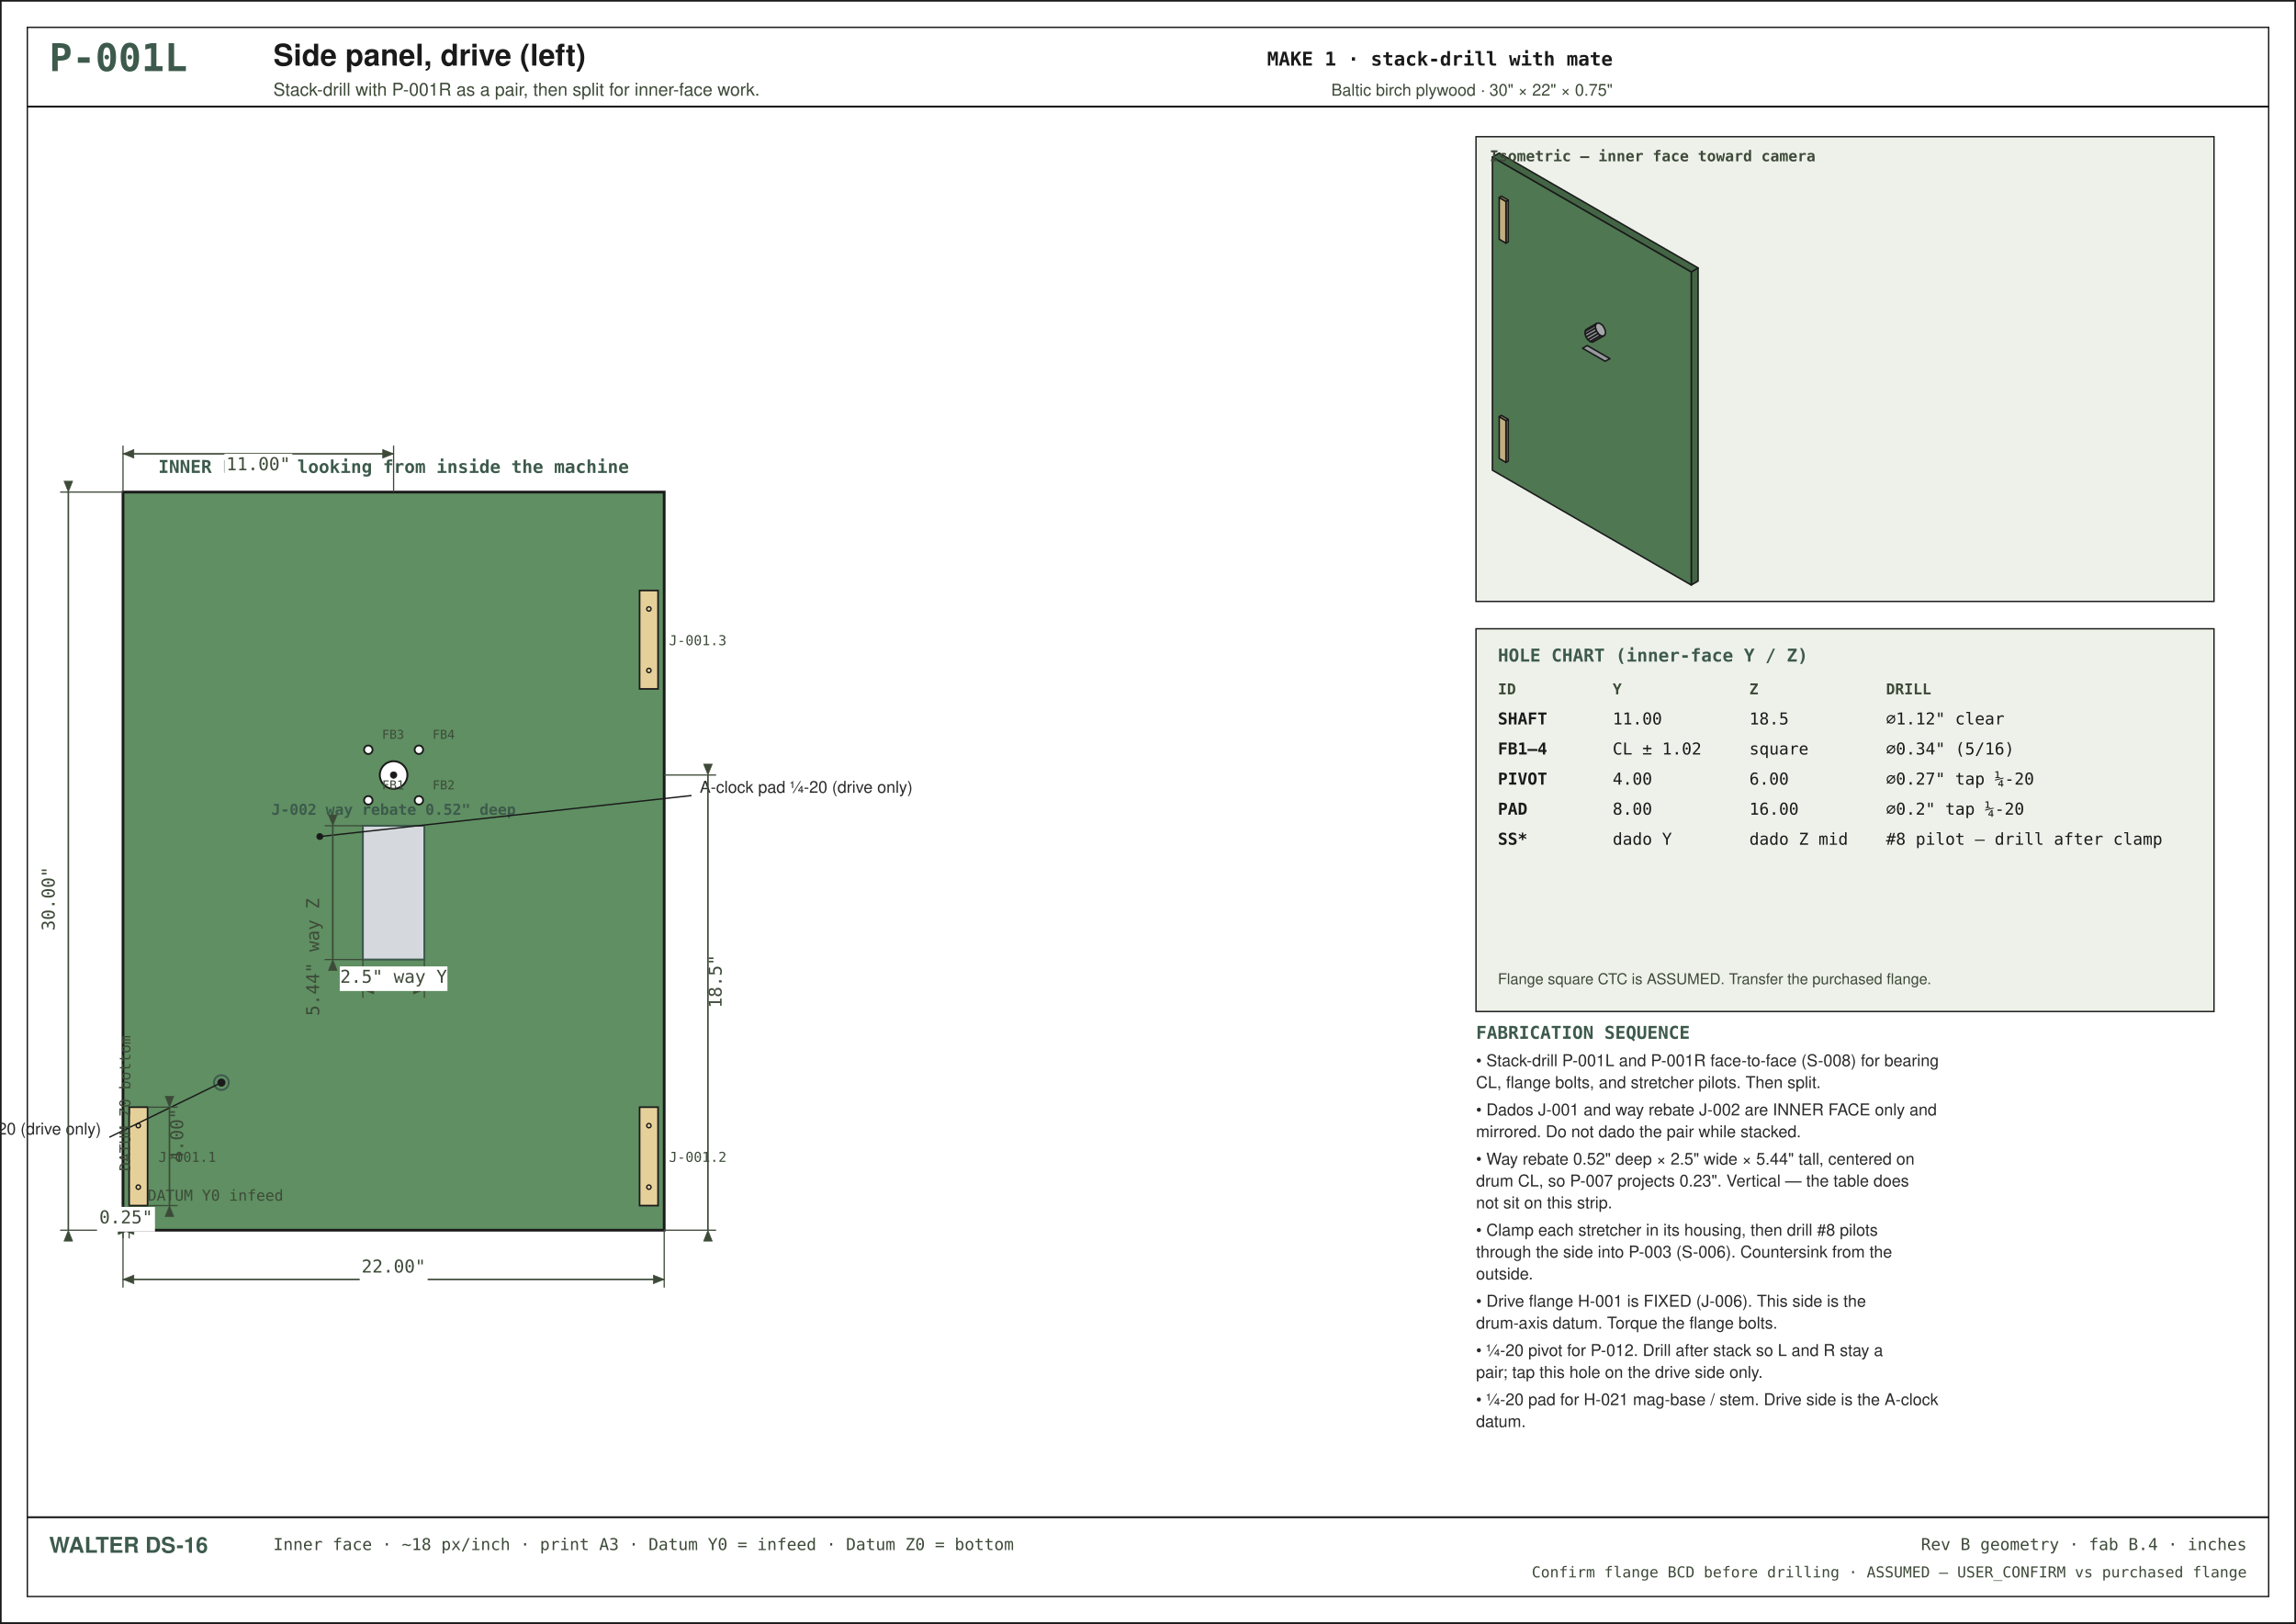
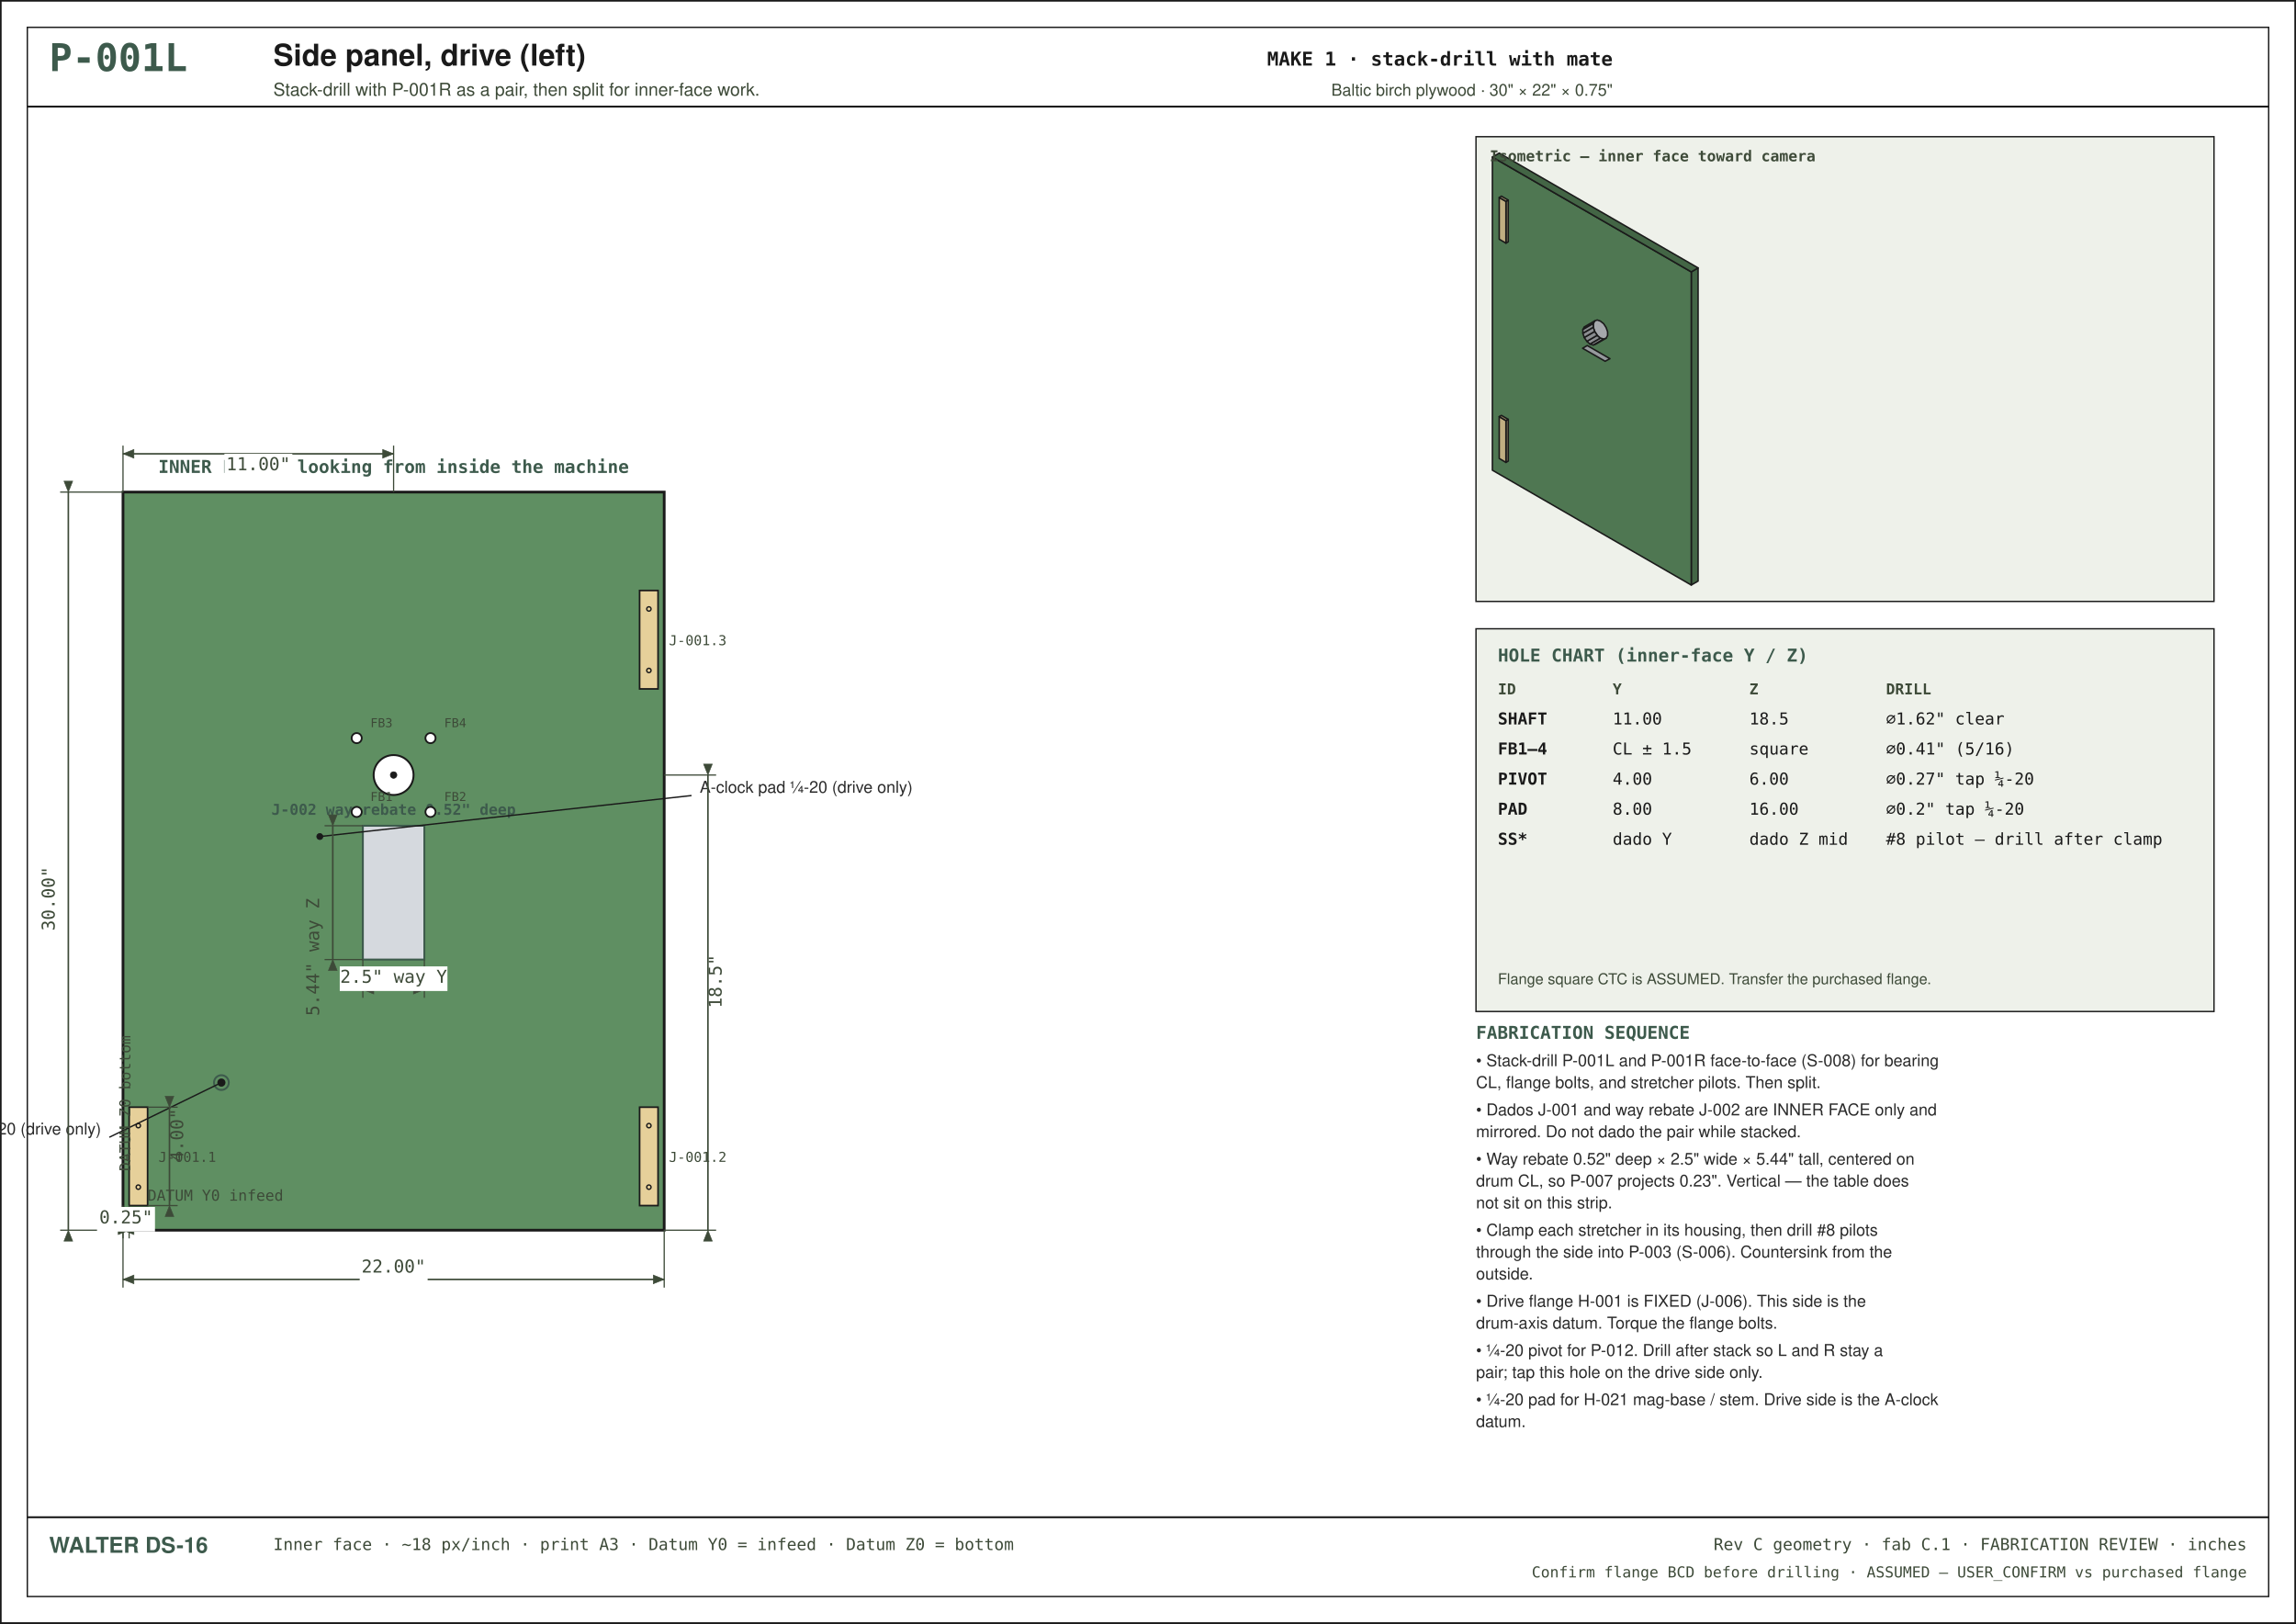
<svg xmlns="http://www.w3.org/2000/svg" width="1680" height="1188" viewBox="0 0 1680 1188">
  <rect x="0.0" y="0.0" width="1680.0" height="1188.0" fill="#ffffff" stroke="#1a1a1a" stroke-width="2.4" />
  <rect x="20.0" y="20.0" width="1640.0" height="1148.0" fill="none" stroke="#1a1a1a" stroke-width="1.0" />
  <line x1="20.0" y1="78.0" x2="1660.0" y2="78.0" stroke="#1a1a1a" stroke-width="1.4" />
  <line x1="20.0" y1="1110.0" x2="1660.0" y2="1110.0" stroke="#1a1a1a" stroke-width="1.4" />
  <text x="36.0" y="52.0" font-family="IBM Plex Mono, Menlo, monospace" font-size="28" fill="#3d5a4c" text-anchor="start" font-weight="600">P-001L</text>
  <text x="200.0" y="48.0" font-family="Libre Franklin, Helvetica, Arial, sans-serif" font-size="22" fill="#1a1a1a" text-anchor="start" font-weight="600">Side panel, drive (left)</text>
  <text x="200.0" y="70.0" font-family="Libre Franklin, Helvetica, Arial, sans-serif" font-size="13" fill="#3d4a38" text-anchor="start">Stack-drill with P-001R as a pair, then split for inner-face work.</text>
  <text x="1180.0" y="48.0" font-family="IBM Plex Mono, Menlo, monospace" font-size="14" fill="#1a1a1a" text-anchor="end" font-weight="600">MAKE 1  ·  stack-drill with mate</text>
  <text x="1180.0" y="70.0" font-family="Libre Franklin, Helvetica, Arial, sans-serif" font-size="12" fill="#3d4a38" text-anchor="end">Baltic birch plywood  ·  30" × 22" × 0.75"</text>
  <text x="36.0" y="1136.0" font-family="Libre Franklin, Helvetica, Arial, sans-serif" font-size="16" fill="#3d5a4c" text-anchor="start" font-weight="600">WALTER DS-16</text>
  <text x="200.0" y="1134.0" font-family="IBM Plex Mono, Menlo, monospace" font-size="12" fill="#3d4a38" text-anchor="start">Inner face · ~18 px/inch · print A3 · Datum Y0 = infeed · Datum Z0 = bottom</text>
-   <text x="1644.0" y="1134.0" font-family="IBM Plex Mono, Menlo, monospace" font-size="12" fill="#3d4a38" text-anchor="end">Rev B geometry · fab B.4 · inches</text>
+   <text x="1644.0" y="1134.0" font-family="IBM Plex Mono, Menlo, monospace" font-size="12" fill="#3d4a38" text-anchor="end">Rev C geometry · fab C.1 · FABRICATION REVIEW · inches</text>
  <text x="1644.0" y="1154.0" font-family="IBM Plex Mono, Menlo, monospace" font-size="11" fill="#3d4a38" text-anchor="end">Confirm flange BCD before drilling · ASSUMED — USER_CONFIRM vs purchased flange</text>
  <rect x="90.0" y="360.0" width="396.0" height="540.0" fill="#5f8f62" stroke="#1a1a1a" stroke-width="2.0" />
  <text x="288.0" y="346.0" font-family="IBM Plex Mono, Menlo, monospace" font-size="13" fill="#3d5a4c" text-anchor="middle" font-weight="600">INNER FACE — looking from inside the machine</text>
  <rect x="265.5" y="604.1" width="45.0" height="97.9" fill="#d5d9de" stroke="#3d5a4c" stroke-width="1.4" />
  <text x="288.0" y="596.1" font-family="IBM Plex Mono, Menlo, monospace" font-size="11" fill="#3d5a4c" text-anchor="middle" font-weight="600">J-002 way rebate  0.52" deep</text>
  <rect x="94.5" y="810.0" width="13.5" height="72.0" fill="#e6d09a" stroke="#1a1a1a" stroke-width="1.2" />
  <text x="116.0" y="850.0" font-family="IBM Plex Mono, Menlo, monospace" font-size="10" fill="#3d4a38" text-anchor="start">J-001.1</text>
  <rect x="468.0" y="810.0" width="13.5" height="72.0" fill="#e6d09a" stroke="#1a1a1a" stroke-width="1.2" />
  <text x="489.5" y="850.0" font-family="IBM Plex Mono, Menlo, monospace" font-size="10" fill="#3d4a38" text-anchor="start">J-001.2</text>
  <rect x="468.0" y="432.0" width="13.5" height="72.0" fill="#e6d09a" stroke="#1a1a1a" stroke-width="1.2" />
  <text x="489.5" y="472.0" font-family="IBM Plex Mono, Menlo, monospace" font-size="10" fill="#3d4a38" text-anchor="start">J-001.3</text>
-   <circle cx="288.0" cy="567.0" r="10.1" fill="#ffffff" stroke="#1a1a1a" stroke-width="1.4" />
+   <circle cx="288.0" cy="567.0" r="14.6" fill="#ffffff" stroke="#1a1a1a" stroke-width="1.4" />
  <circle cx="288.0" cy="567.0" r="2.4" fill="#1a1a1a" stroke="#1a1a1a" stroke-width="0.5" />
-   <circle cx="269.5" cy="585.5" r="3.1" fill="#ffffff" stroke="#1a1a1a" stroke-width="1.3" />
-   <text x="279.5" y="577.5" font-family="IBM Plex Mono, Menlo, monospace" font-size="9" fill="#3d4a38" text-anchor="start">FB1</text>
-   <circle cx="306.5" cy="585.5" r="3.1" fill="#ffffff" stroke="#1a1a1a" stroke-width="1.3" />
-   <text x="316.5" y="577.5" font-family="IBM Plex Mono, Menlo, monospace" font-size="9" fill="#3d4a38" text-anchor="start">FB2</text>
-   <circle cx="269.5" cy="548.5" r="3.1" fill="#ffffff" stroke="#1a1a1a" stroke-width="1.3" />
-   <text x="279.5" y="540.5" font-family="IBM Plex Mono, Menlo, monospace" font-size="9" fill="#3d4a38" text-anchor="start">FB3</text>
-   <circle cx="306.5" cy="548.5" r="3.1" fill="#ffffff" stroke="#1a1a1a" stroke-width="1.3" />
-   <text x="316.5" y="540.5" font-family="IBM Plex Mono, Menlo, monospace" font-size="9" fill="#3d4a38" text-anchor="start">FB4</text>
+   <circle cx="261.0" cy="594.0" r="3.7" fill="#ffffff" stroke="#1a1a1a" stroke-width="1.3" />
+   <text x="271.0" y="586.0" font-family="IBM Plex Mono, Menlo, monospace" font-size="9" fill="#3d4a38" text-anchor="start">FB1</text>
+   <circle cx="315.0" cy="594.0" r="3.7" fill="#ffffff" stroke="#1a1a1a" stroke-width="1.3" />
+   <text x="325.0" y="586.0" font-family="IBM Plex Mono, Menlo, monospace" font-size="9" fill="#3d4a38" text-anchor="start">FB2</text>
+   <circle cx="261.0" cy="540.0" r="3.7" fill="#ffffff" stroke="#1a1a1a" stroke-width="1.3" />
+   <text x="271.0" y="532.0" font-family="IBM Plex Mono, Menlo, monospace" font-size="9" fill="#3d4a38" text-anchor="start">FB3</text>
+   <circle cx="315.0" cy="540.0" r="3.7" fill="#ffffff" stroke="#1a1a1a" stroke-width="1.3" />
+   <text x="325.0" y="532.0" font-family="IBM Plex Mono, Menlo, monospace" font-size="9" fill="#3d4a38" text-anchor="start">FB4</text>
  <circle cx="101.2" cy="868.5" r="1.6" fill="none" stroke="#1a1a1a" stroke-width="1.0" />
  <circle cx="101.2" cy="823.5" r="1.6" fill="none" stroke="#1a1a1a" stroke-width="1.0" />
  <circle cx="474.8" cy="868.5" r="1.6" fill="none" stroke="#1a1a1a" stroke-width="1.0" />
  <circle cx="474.8" cy="823.5" r="1.6" fill="none" stroke="#1a1a1a" stroke-width="1.0" />
  <circle cx="474.8" cy="490.5" r="1.6" fill="none" stroke="#1a1a1a" stroke-width="1.0" />
  <circle cx="474.8" cy="445.5" r="1.6" fill="none" stroke="#1a1a1a" stroke-width="1.0" />
  <circle cx="162.0" cy="792.0" r="5.4" fill="none" stroke="#3d5a4c" stroke-width="1.4" />
  <circle cx="162.0" cy="792.0" r="2.4" fill="#ffffff" stroke="#1a1a1a" stroke-width="1.2" />
  <line x1="162.0" y1="792.0" x2="80.0" y2="832.0" stroke="#1a1a1a" stroke-width="1.0" />
  <circle cx="162.0" cy="792.0" r="2.2" fill="#1a1a1a" stroke="#1a1a1a" stroke-width="0.5" />
  <text x="74.0" y="830.0" font-family="Libre Franklin, Helvetica, Arial, sans-serif" font-size="12" fill="#2a2a2a" text-anchor="end">Motor pivot ¼-20  (drive only)</text>
  <circle cx="234.0" cy="612.0" r="1.8" fill="#ffffff" stroke="#3d5a4c" stroke-width="1.4" />
  <line x1="234.0" y1="612.0" x2="506.0" y2="582.0" stroke="#1a1a1a" stroke-width="1.0" />
  <circle cx="234.0" cy="612.0" r="2.2" fill="#1a1a1a" stroke="#1a1a1a" stroke-width="0.5" />
  <text x="512.0" y="580.0" font-family="Libre Franklin, Helvetica, Arial, sans-serif" font-size="12" fill="#2a2a2a" text-anchor="start">A-clock pad ¼-20  (drive only)</text>
  <line x1="90.0" y1="900.0" x2="90.0" y2="942.0" stroke="#3d4a38" stroke-width="0.9" />
  <line x1="486.0" y1="900.0" x2="486.0" y2="942.0" stroke="#3d4a38" stroke-width="0.9" />
  <line x1="90.0" y1="936.0" x2="486.0" y2="936.0" stroke="#3d4a38" stroke-width="1.15" />
  <polygon points="90.0,936.0 98.0,932.8 98.0,939.2" fill="#3d4a38" stroke="#3d4a38" stroke-width="0.4" />
  <polygon points="486.0,936.0 478.0,932.8 478.0,939.2" fill="#3d4a38" stroke="#3d4a38" stroke-width="0.4" />
  <rect x="263.2" y="919.0" width="49.7" height="18.0" fill="#ffffff" />
  <text x="288.0" y="931.0" font-family="IBM Plex Mono, Menlo, monospace" font-size="13" fill="#3d4a38" text-anchor="middle">22.00"</text>
  <line x1="90.0" y1="900.0" x2="44.0" y2="900.0" stroke="#3d4a38" stroke-width="0.9" />
  <line x1="90.0" y1="360.0" x2="44.0" y2="360.0" stroke="#3d4a38" stroke-width="0.9" />
  <line x1="50.0" y1="900.0" x2="50.0" y2="360.0" stroke="#3d4a38" stroke-width="1.15" />
  <polygon points="50.0,900.0 46.8,908.0 53.2,908.0" fill="#3d4a38" stroke="#3d4a38" stroke-width="0.4" />
  <polygon points="50.0,360.0 46.8,352.0 53.2,352.0" fill="#3d4a38" stroke="#3d4a38" stroke-width="0.4" />
  <text x="40.0" y="634.0" font-family="IBM Plex Mono, Menlo, monospace" font-size="13" fill="#3d4a38" text-anchor="end" transform="rotate(-90 40.0 634.0)">30.00"</text>
  <line x1="90.0" y1="360.0" x2="90.0" y2="326.0" stroke="#3d4a38" stroke-width="0.9" />
  <line x1="288.0" y1="360.0" x2="288.0" y2="326.0" stroke="#3d4a38" stroke-width="0.9" />
  <line x1="90.0" y1="332.0" x2="288.0" y2="332.0" stroke="#3d4a38" stroke-width="1.15" />
  <polygon points="90.0,332.0 98.0,328.8 98.0,335.2" fill="#3d4a38" stroke="#3d4a38" stroke-width="0.4" />
  <polygon points="288.0,332.0 280.0,328.8 280.0,335.2" fill="#3d4a38" stroke="#3d4a38" stroke-width="0.4" />
  <rect x="164.2" y="332.0" width="49.7" height="18.0" fill="#ffffff" />
  <text x="189.0" y="344.0" font-family="IBM Plex Mono, Menlo, monospace" font-size="13" fill="#3d4a38" text-anchor="middle">11.00"</text>
  <line x1="486.0" y1="900.0" x2="524.0" y2="900.0" stroke="#3d4a38" stroke-width="0.9" />
  <line x1="486.0" y1="567.0" x2="524.0" y2="567.0" stroke="#3d4a38" stroke-width="0.9" />
  <line x1="518.0" y1="900.0" x2="518.0" y2="567.0" stroke="#3d4a38" stroke-width="1.15" />
  <polygon points="518.0,900.0 514.8,908.0 521.2,908.0" fill="#3d4a38" stroke="#3d4a38" stroke-width="0.4" />
  <polygon points="518.0,567.0 514.8,559.0 521.2,559.0" fill="#3d4a38" stroke="#3d4a38" stroke-width="0.4" />
  <text x="528.0" y="737.5" font-family="IBM Plex Mono, Menlo, monospace" font-size="13" fill="#3d4a38" text-anchor="start" transform="rotate(-90 528.0 737.5)">18.5"</text>
  <line x1="265.5" y1="702.0" x2="265.5" y2="730.0" stroke="#3d4a38" stroke-width="0.9" />
  <line x1="310.5" y1="702.0" x2="310.5" y2="730.0" stroke="#3d4a38" stroke-width="0.9" />
  <line x1="265.5" y1="724.0" x2="310.5" y2="724.0" stroke="#3d4a38" stroke-width="1.15" />
  <polygon points="265.5,724.0 273.5,720.8 273.5,727.2" fill="#3d4a38" stroke="#3d4a38" stroke-width="0.4" />
  <polygon points="310.5,724.0 302.5,720.8 302.5,727.2" fill="#3d4a38" stroke="#3d4a38" stroke-width="0.4" />
  <rect x="248.6" y="707.0" width="78.8" height="18.0" fill="#ffffff" />
  <text x="288.0" y="719.0" font-family="IBM Plex Mono, Menlo, monospace" font-size="13" fill="#3d4a38" text-anchor="middle">2.5" way Y</text>
  <line x1="265.5" y1="702.0" x2="237.5" y2="702.0" stroke="#3d4a38" stroke-width="0.9" />
  <line x1="265.5" y1="604.1" x2="237.5" y2="604.1" stroke="#3d4a38" stroke-width="0.9" />
  <line x1="243.5" y1="702.0" x2="243.5" y2="604.1" stroke="#3d4a38" stroke-width="1.15" />
  <polygon points="243.5,702.0 240.3,710.0 246.7,710.0" fill="#3d4a38" stroke="#3d4a38" stroke-width="0.4" />
  <polygon points="243.5,604.1 240.3,596.1 246.7,596.1" fill="#3d4a38" stroke="#3d4a38" stroke-width="0.4" />
  <text x="233.5" y="657.1" font-family="IBM Plex Mono, Menlo, monospace" font-size="13" fill="#3d4a38" text-anchor="end" transform="rotate(-90 233.5 657.1)">5.44" way Z</text>
  <line x1="90.0" y1="882.0" x2="90.0" y2="906.0" stroke="#3d4a38" stroke-width="0.9" />
  <line x1="94.5" y1="882.0" x2="94.5" y2="906.0" stroke="#3d4a38" stroke-width="0.9" />
  <line x1="90.0" y1="900.0" x2="94.5" y2="900.0" stroke="#3d4a38" stroke-width="1.15" />
  <polygon points="90.0,900.0 98.0,896.8 98.0,903.2" fill="#3d4a38" stroke="#3d4a38" stroke-width="0.4" />
  <polygon points="94.5,900.0 86.5,896.8 86.5,903.2" fill="#3d4a38" stroke="#3d4a38" stroke-width="0.4" />
  <rect x="71.0" y="883.0" width="42.4" height="18.0" fill="#ffffff" />
  <text x="92.2" y="895.0" font-family="IBM Plex Mono, Menlo, monospace" font-size="13" fill="#3d4a38" text-anchor="middle">0.25"</text>
  <line x1="108.0" y1="882.0" x2="130.0" y2="882.0" stroke="#3d4a38" stroke-width="0.9" />
  <line x1="108.0" y1="810.0" x2="130.0" y2="810.0" stroke="#3d4a38" stroke-width="0.9" />
  <line x1="124.0" y1="882.0" x2="124.0" y2="810.0" stroke="#3d4a38" stroke-width="1.15" />
  <polygon points="124.0,882.0 120.8,890.0 127.2,890.0" fill="#3d4a38" stroke="#3d4a38" stroke-width="0.4" />
  <polygon points="124.0,810.0 120.8,802.0 127.2,802.0" fill="#3d4a38" stroke="#3d4a38" stroke-width="0.4" />
  <text x="134.0" y="850.0" font-family="IBM Plex Mono, Menlo, monospace" font-size="13" fill="#3d4a38" text-anchor="start" transform="rotate(-90 134.0 850.0)">4.00"</text>
  <text x="108.0" y="878.4" font-family="IBM Plex Mono, Menlo, monospace" font-size="11" fill="#3d4a38" text-anchor="start">DATUM Y0 infeed</text>
  <text x="95.4" y="856.8" font-family="IBM Plex Mono, Menlo, monospace" font-size="11" fill="#3d4a38" text-anchor="start" transform="rotate(-90 95.4 856.8)">DATUM Z0 bottom</text>
  <rect x="1080.0" y="100.0" width="540.0" height="340.0" fill="#eef1ea" stroke="#1a1a1a" stroke-width="1.0" />
  <g stroke="#1a1a1a" stroke-width="1.1" stroke-linejoin="round">
    <polygon points="1239.2,417.5 1240.8,416.5 1240.8,386.0 1239.2,386.9" fill="#a2936c" />
    <polygon points="1234.2,414.6 1239.2,417.5 1239.2,386.9 1234.2,384.1" fill="#c0ae81" />
    <polygon points="1239.2,386.9 1240.8,386.0 1235.9,383.1 1234.2,384.1" fill="#a2936c" />
    <polygon points="1237.5,428.0 1242.5,425.1 1242.5,196.0 1237.5,198.9" fill="#436545" />
    <polygon points="1174.5,305.9 1178.0,303.9 1178.0,262.4 1174.5,264.3" fill="#96999d" />
    <polygon points="1158.0,296.3 1174.5,305.9 1174.5,264.3 1158.0,254.8" fill="#b2b6ba" />
    <polygon points="1092.0,344.0 1237.5,428.0 1237.5,198.9 1092.0,114.9" fill="#4f7752" />
-     <polygon points="1165.0,250.3 1166.3,249.8 1173.9,245.4 1172.7,245.9" fill="#8b8d90" />
+     <polygon points="1165.8,252.4 1167.6,251.8 1175.2,247.4 1173.4,248.0" fill="#8b8d90" />
    <polygon points="1174.5,264.3 1178.0,262.4 1161.4,252.8 1158.0,254.8" fill="#96999d" />
-     <polygon points="1163.4,249.8 1165.0,250.3 1172.7,245.9 1171.0,245.4" fill="#8b8d90" />
-     <polygon points="1161.8,248.4 1163.4,249.8 1171.0,245.4 1169.4,244.0" fill="#8b8d90" />
-     <polygon points="1171.0,236.8 1169.4,236.3 1168.1,236.7 1167.4,238.0 1167.4,239.9 1168.1,242.1 1169.4,244.0 1171.0,245.4 1172.7,245.9 1173.9,245.4 1174.7,244.1 1174.7,242.2 1173.9,240.1 1172.7,238.1" fill="#a5a7ab" />
-     <polygon points="1160.5,246.5 1161.8,248.4 1169.4,244.0 1168.1,242.1" fill="#8b8d90" />
-     <polygon points="1159.8,244.3 1160.5,246.5 1168.1,242.1 1167.4,239.9" fill="#8b8d90" />
-     <polygon points="1160.5,241.1 1159.8,242.4 1167.4,238.0 1168.1,236.7" fill="#949699" />
-     <polygon points="1159.8,242.4 1159.8,244.3 1167.4,239.9 1167.4,238.0" fill="#8b8d90" />
+     <polygon points="1163.4,251.7 1165.8,252.4 1173.4,248.0 1171.0,247.3" fill="#8b8d90" />
+     <polygon points="1161.1,249.7 1163.4,251.7 1171.0,247.3 1168.7,245.3" fill="#8b8d90" />
+     <polygon points="1171.0,234.9 1168.7,234.1 1166.8,234.8 1165.8,236.7 1165.8,239.4 1166.8,242.5 1168.7,245.3 1171.0,247.3 1173.4,248.0 1175.2,247.4 1176.3,245.5 1176.3,242.7 1175.2,239.6 1173.4,236.8" fill="#a5a7ab" />
+     <polygon points="1159.2,246.9 1161.1,249.7 1168.7,245.3 1166.8,242.5" fill="#8b8d90" />
+     <polygon points="1158.2,243.8 1159.2,246.9 1166.8,242.5 1165.8,239.4" fill="#8b8d90" />
+     <polygon points="1159.2,239.2 1158.2,241.1 1165.8,236.7 1166.8,234.8" fill="#949699" />
+     <polygon points="1158.2,241.1 1158.2,243.8 1165.8,239.4 1165.8,236.7" fill="#8b8d90" />
    <polygon points="1237.5,198.9 1242.5,196.0 1097.0,112.0 1092.0,114.9" fill="#436545" />
    <polygon points="1101.9,338.3 1103.6,337.3 1103.6,306.8 1101.9,307.7" fill="#a2936c" />
    <polygon points="1097.0,335.4 1101.9,338.3 1101.9,307.7 1097.0,304.8" fill="#c0ae81" />
    <polygon points="1101.9,307.7 1103.6,306.8 1098.6,303.9 1097.0,304.8" fill="#a2936c" />
    <polygon points="1101.9,177.9 1103.6,176.9 1103.6,146.4 1101.9,147.3" fill="#a2936c" />
    <polygon points="1097.0,175.0 1101.9,177.9 1101.9,147.3 1097.0,144.5" fill="#c0ae81" />
    <polygon points="1101.9,147.3 1103.6,146.4 1098.6,143.5 1097.0,144.5" fill="#a2936c" />
  </g>
  <text x="1090.0" y="118.0" font-family="IBM Plex Mono, Menlo, monospace" font-size="11" fill="#3d4a38" text-anchor="start" font-weight="600">Isometric — inner face toward camera</text>
  <rect x="1080.0" y="460.0" width="540.0" height="280.0" fill="#eef1ea" stroke="#1a1a1a" stroke-width="1.0" />
  <text x="1096.0" y="484.0" font-family="IBM Plex Mono, Menlo, monospace" font-size="13" fill="#3d5a4c" text-anchor="start" font-weight="600">HOLE CHART  (inner-face Y / Z)</text>
  <text x="1096.0" y="508.0" font-family="IBM Plex Mono, Menlo, monospace" font-size="11" fill="#3d4a38" text-anchor="start" font-weight="600">ID</text>
  <text x="1180.0" y="508.0" font-family="IBM Plex Mono, Menlo, monospace" font-size="11" fill="#3d4a38" text-anchor="start" font-weight="600">Y</text>
  <text x="1280.0" y="508.0" font-family="IBM Plex Mono, Menlo, monospace" font-size="11" fill="#3d4a38" text-anchor="start" font-weight="600">Z</text>
  <text x="1380.0" y="508.0" font-family="IBM Plex Mono, Menlo, monospace" font-size="11" fill="#3d4a38" text-anchor="start" font-weight="600">DRILL</text>
  <text x="1096.0" y="530.0" font-family="IBM Plex Mono, Menlo, monospace" font-size="12" fill="#1a1a1a" text-anchor="start" font-weight="600">SHAFT</text>
  <text x="1180.0" y="530.0" font-family="IBM Plex Mono, Menlo, monospace" font-size="12" fill="#1a1a1a" text-anchor="start">11.00</text>
  <text x="1280.0" y="530.0" font-family="IBM Plex Mono, Menlo, monospace" font-size="12" fill="#1a1a1a" text-anchor="start">18.5</text>
-   <text x="1380.0" y="530.0" font-family="IBM Plex Mono, Menlo, monospace" font-size="12" fill="#1a1a1a" text-anchor="start">⌀1.12" clear</text>
+   <text x="1380.0" y="530.0" font-family="IBM Plex Mono, Menlo, monospace" font-size="12" fill="#1a1a1a" text-anchor="start">⌀1.62" clear</text>
  <text x="1096.0" y="552.0" font-family="IBM Plex Mono, Menlo, monospace" font-size="12" fill="#1a1a1a" text-anchor="start" font-weight="600">FB1–4</text>
-   <text x="1180.0" y="552.0" font-family="IBM Plex Mono, Menlo, monospace" font-size="12" fill="#1a1a1a" text-anchor="start">CL ± 1.02</text>
+   <text x="1180.0" y="552.0" font-family="IBM Plex Mono, Menlo, monospace" font-size="12" fill="#1a1a1a" text-anchor="start">CL ± 1.5</text>
  <text x="1280.0" y="552.0" font-family="IBM Plex Mono, Menlo, monospace" font-size="12" fill="#1a1a1a" text-anchor="start">square</text>
-   <text x="1380.0" y="552.0" font-family="IBM Plex Mono, Menlo, monospace" font-size="12" fill="#1a1a1a" text-anchor="start">⌀0.34"  (5/16)</text>
+   <text x="1380.0" y="552.0" font-family="IBM Plex Mono, Menlo, monospace" font-size="12" fill="#1a1a1a" text-anchor="start">⌀0.41"  (5/16)</text>
  <text x="1096.0" y="574.0" font-family="IBM Plex Mono, Menlo, monospace" font-size="12" fill="#1a1a1a" text-anchor="start" font-weight="600">PIVOT</text>
  <text x="1180.0" y="574.0" font-family="IBM Plex Mono, Menlo, monospace" font-size="12" fill="#1a1a1a" text-anchor="start">4.00</text>
  <text x="1280.0" y="574.0" font-family="IBM Plex Mono, Menlo, monospace" font-size="12" fill="#1a1a1a" text-anchor="start">6.00</text>
  <text x="1380.0" y="574.0" font-family="IBM Plex Mono, Menlo, monospace" font-size="12" fill="#1a1a1a" text-anchor="start">⌀0.27" tap ¼-20</text>
  <text x="1096.0" y="596.0" font-family="IBM Plex Mono, Menlo, monospace" font-size="12" fill="#1a1a1a" text-anchor="start" font-weight="600">PAD</text>
  <text x="1180.0" y="596.0" font-family="IBM Plex Mono, Menlo, monospace" font-size="12" fill="#1a1a1a" text-anchor="start">8.00</text>
  <text x="1280.0" y="596.0" font-family="IBM Plex Mono, Menlo, monospace" font-size="12" fill="#1a1a1a" text-anchor="start">16.00</text>
  <text x="1380.0" y="596.0" font-family="IBM Plex Mono, Menlo, monospace" font-size="12" fill="#1a1a1a" text-anchor="start">⌀0.2" tap ¼-20</text>
  <text x="1096.0" y="618.0" font-family="IBM Plex Mono, Menlo, monospace" font-size="12" fill="#1a1a1a" text-anchor="start" font-weight="600">SS*</text>
  <text x="1180.0" y="618.0" font-family="IBM Plex Mono, Menlo, monospace" font-size="12" fill="#1a1a1a" text-anchor="start">dado Y</text>
  <text x="1280.0" y="618.0" font-family="IBM Plex Mono, Menlo, monospace" font-size="12" fill="#1a1a1a" text-anchor="start">dado Z mid</text>
  <text x="1380.0" y="618.0" font-family="IBM Plex Mono, Menlo, monospace" font-size="12" fill="#1a1a1a" text-anchor="start">#8 pilot — drill after clamp</text>
  <text x="1096.0" y="720.0" font-family="Libre Franklin, Helvetica, Arial, sans-serif" font-size="11" fill="#3d4a38" text-anchor="start">Flange square CTC is ASSUMED. Transfer the purchased flange.</text>
  <text x="1080.0" y="760.0" font-family="IBM Plex Mono, Menlo, monospace" font-size="13" fill="#3d5a4c" text-anchor="start" font-weight="600">FABRICATION SEQUENCE</text>
  <text x="1080.0" y="780.0" font-family="Libre Franklin, Helvetica, Arial, sans-serif" font-size="12" fill="#2a2a2a" text-anchor="start">• Stack-drill P-001L and P-001R face-to-face (S-008) for bearing</text>
  <text x="1080.0" y="796.0" font-family="Libre Franklin, Helvetica, Arial, sans-serif" font-size="12" fill="#2a2a2a" text-anchor="start">  CL, flange bolts, and stretcher pilots. Then split.</text>
  <text x="1080.0" y="816.0" font-family="Libre Franklin, Helvetica, Arial, sans-serif" font-size="12" fill="#2a2a2a" text-anchor="start">• Dados J-001 and way rebate J-002 are INNER FACE only and</text>
  <text x="1080.0" y="832.0" font-family="Libre Franklin, Helvetica, Arial, sans-serif" font-size="12" fill="#2a2a2a" text-anchor="start">  mirrored. Do not dado the pair while stacked.</text>
  <text x="1080.0" y="852.0" font-family="Libre Franklin, Helvetica, Arial, sans-serif" font-size="12" fill="#2a2a2a" text-anchor="start">• Way rebate 0.52" deep × 2.5" wide × 5.44" tall, centered on</text>
  <text x="1080.0" y="868.0" font-family="Libre Franklin, Helvetica, Arial, sans-serif" font-size="12" fill="#2a2a2a" text-anchor="start">  drum CL, so P-007 projects 0.23". Vertical — the table does</text>
  <text x="1080.0" y="884.0" font-family="Libre Franklin, Helvetica, Arial, sans-serif" font-size="12" fill="#2a2a2a" text-anchor="start">  not sit on this strip.</text>
  <text x="1080.0" y="904.0" font-family="Libre Franklin, Helvetica, Arial, sans-serif" font-size="12" fill="#2a2a2a" text-anchor="start">• Clamp each stretcher in its housing, then drill #8 pilots</text>
  <text x="1080.0" y="920.0" font-family="Libre Franklin, Helvetica, Arial, sans-serif" font-size="12" fill="#2a2a2a" text-anchor="start">  through the side into P-003 (S-006). Countersink from the</text>
  <text x="1080.0" y="936.0" font-family="Libre Franklin, Helvetica, Arial, sans-serif" font-size="12" fill="#2a2a2a" text-anchor="start">  outside.</text>
  <text x="1080.0" y="956.0" font-family="Libre Franklin, Helvetica, Arial, sans-serif" font-size="12" fill="#2a2a2a" text-anchor="start">• Drive flange H-001 is FIXED (J-006). This side is the</text>
  <text x="1080.0" y="972.0" font-family="Libre Franklin, Helvetica, Arial, sans-serif" font-size="12" fill="#2a2a2a" text-anchor="start">  drum-axis datum. Torque the flange bolts.</text>
  <text x="1080.0" y="992.0" font-family="Libre Franklin, Helvetica, Arial, sans-serif" font-size="12" fill="#2a2a2a" text-anchor="start">• ¼-20 pivot for P-012. Drill after stack so L and R stay a</text>
  <text x="1080.0" y="1008.0" font-family="Libre Franklin, Helvetica, Arial, sans-serif" font-size="12" fill="#2a2a2a" text-anchor="start">  pair; tap this hole on the drive side only.</text>
  <text x="1080.0" y="1028.0" font-family="Libre Franklin, Helvetica, Arial, sans-serif" font-size="12" fill="#2a2a2a" text-anchor="start">• ¼-20 pad for H-021 mag-base / stem. Drive side is the A-clock</text>
  <text x="1080.0" y="1044.0" font-family="Libre Franklin, Helvetica, Arial, sans-serif" font-size="12" fill="#2a2a2a" text-anchor="start">  datum.</text>
</svg>
